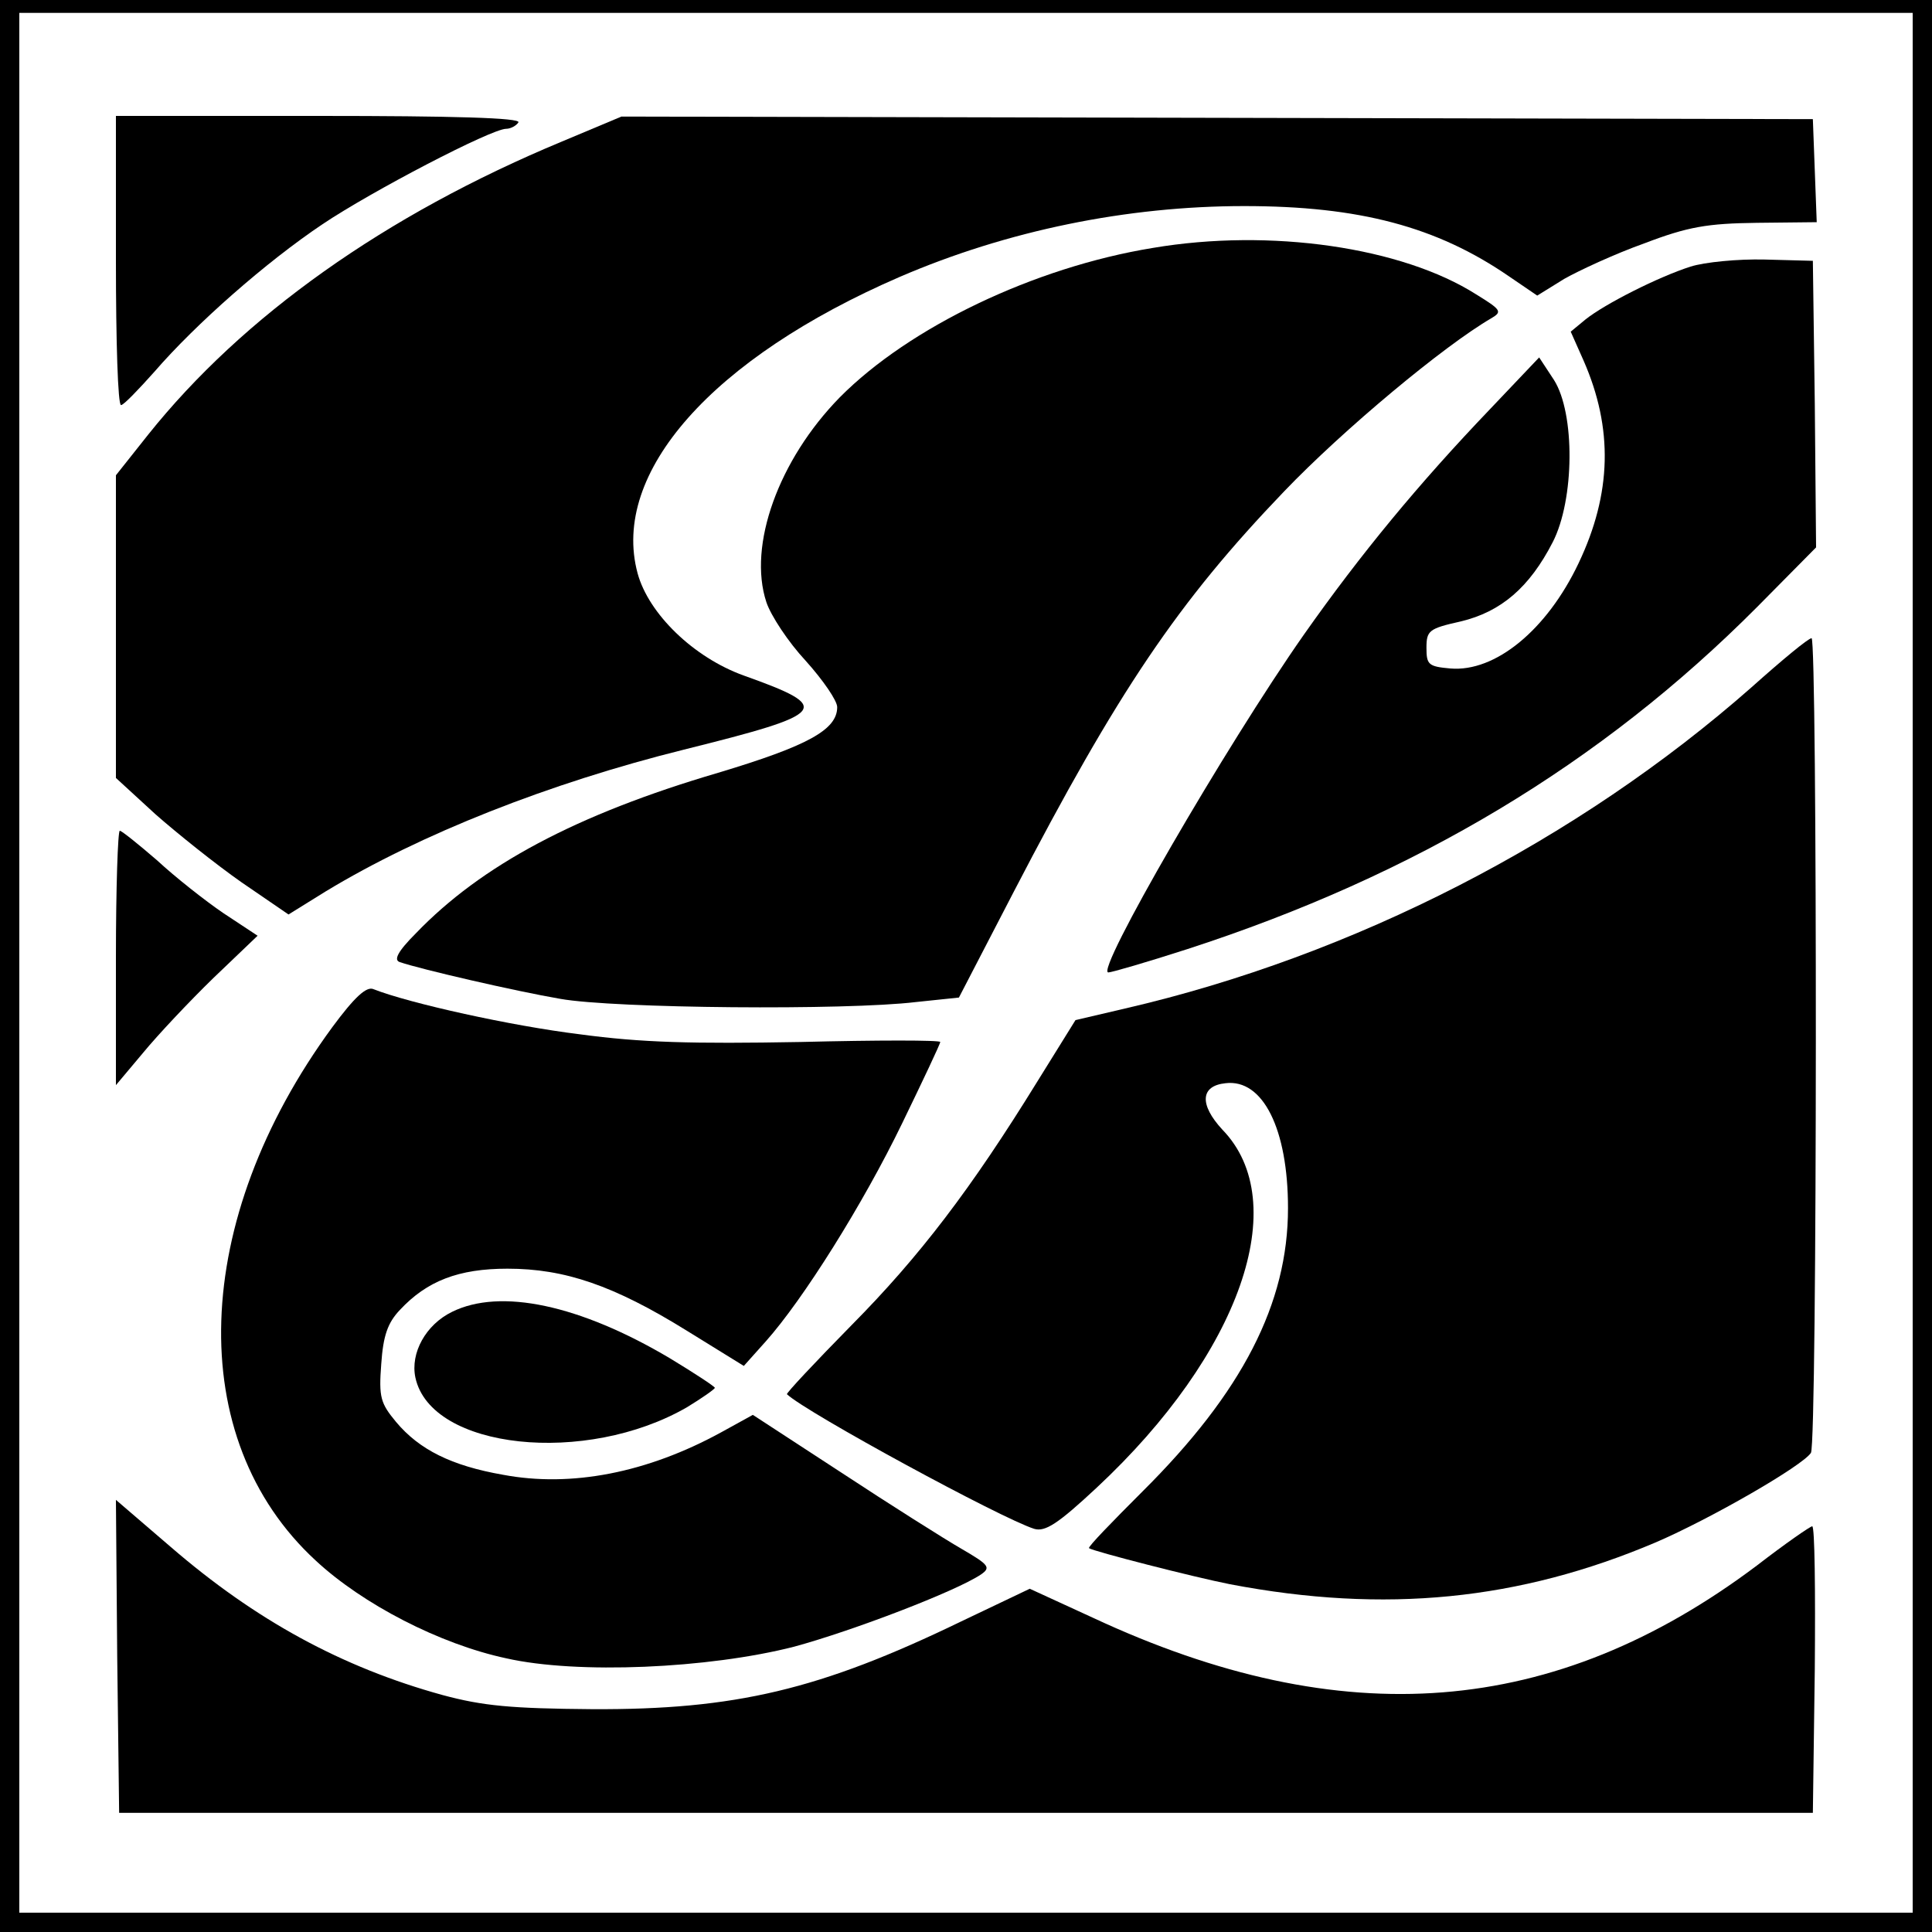
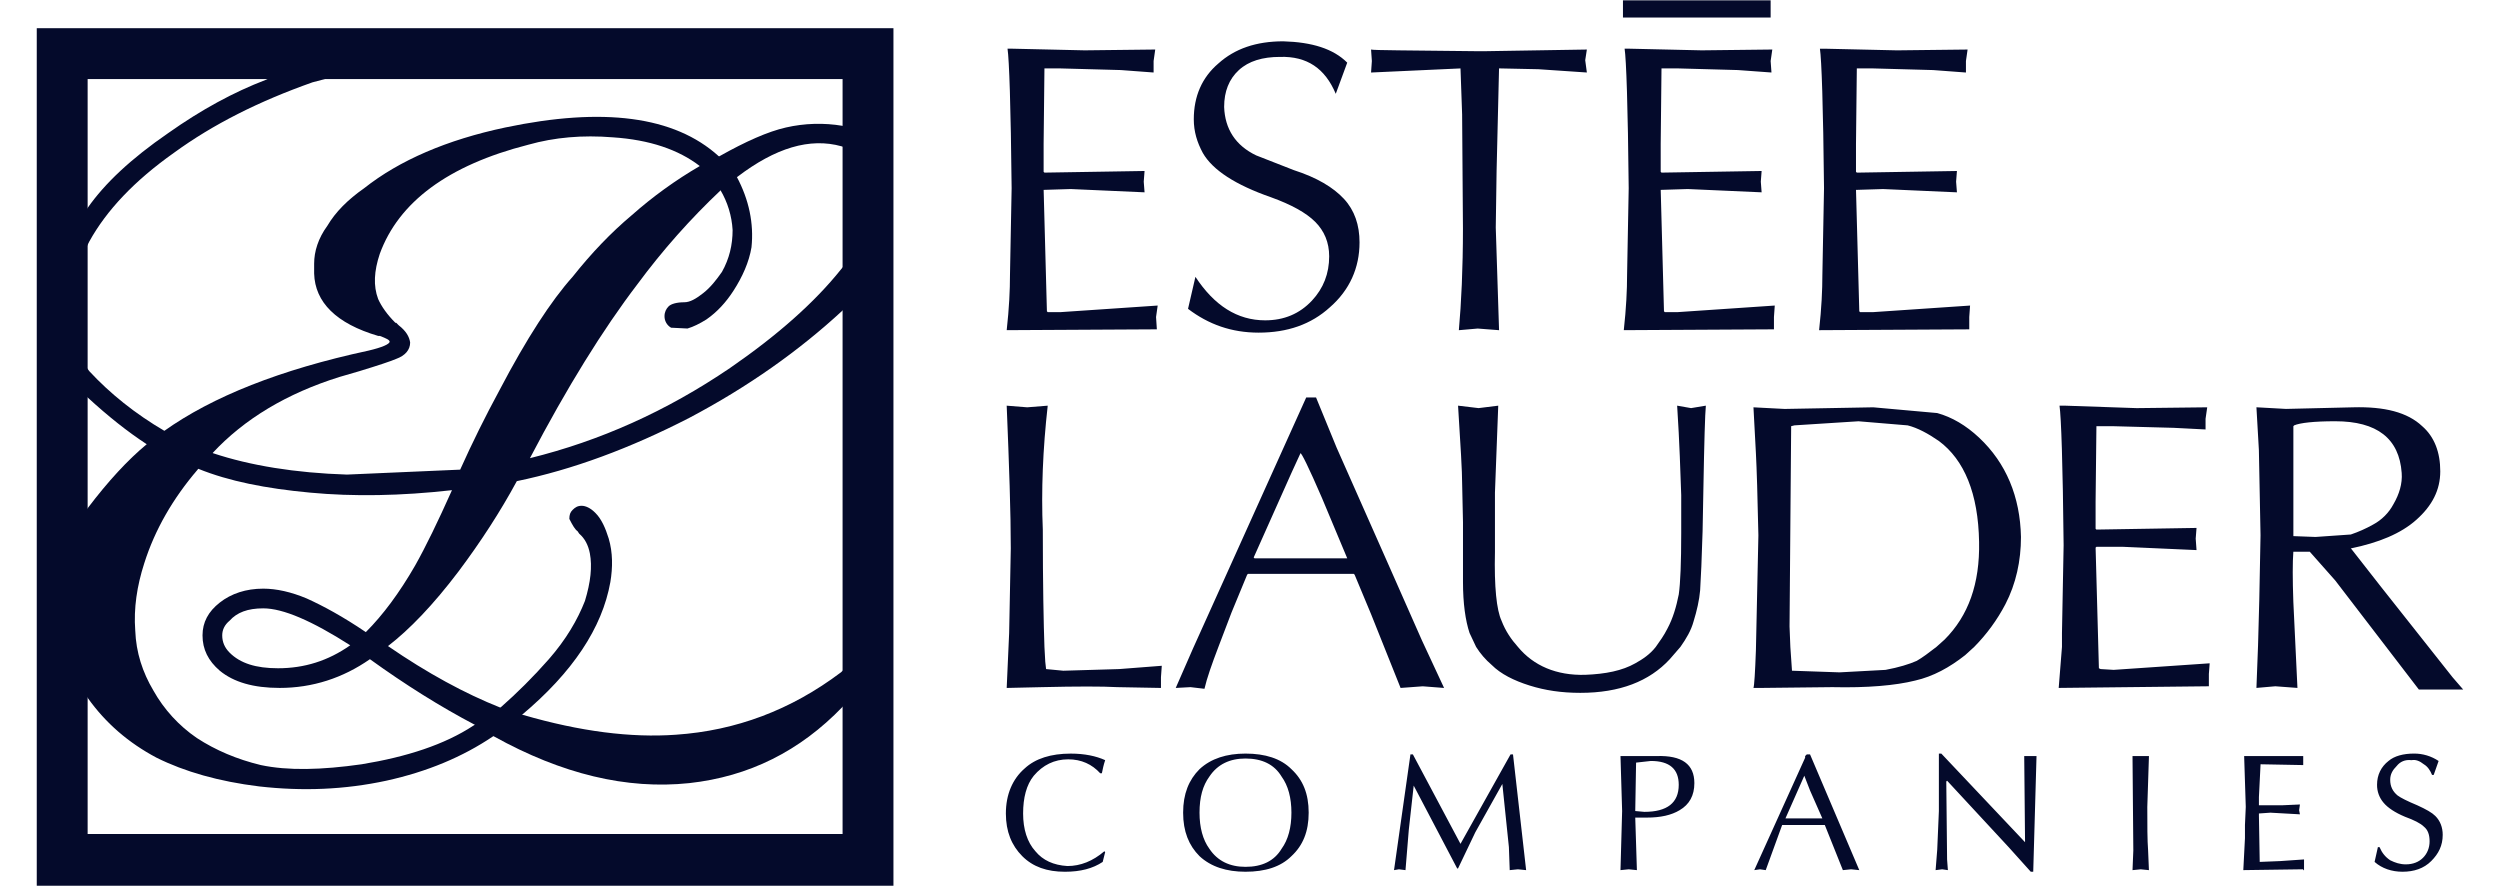
- <svg xmlns="http://www.w3.org/2000/svg" version="1.0" width="300pt" height="300pt" viewBox="0 0 300 300" preserveAspectRatio="xMidYMid meet">
-   <g transform="translate(0,300) scale(0.1,-0.1)" fill="#000000" stroke="none">
-     <path d="M0 1500 l0 -1500 1500 0 1500 0 0 1500 0 1500 -1500 0 -1500 0 0 -1500z m2970 5 l0 -1475 -1470 0 -1470 0 0 1475 0 1475 1470 0 1470 0 0 -1475z" />
-     <path d="M180 2595 c0 -124 3 -225 8 -224 4 0 27 24 52 52 64 74 173 170 261 229 76 51 262 148 285 148 7 0 16 5 19 10 4 7 -102 10 -309 10 l-316 0 0 -225z" />
-     <path d="M872 2780 c-274 -114 -495 -271 -642 -455 l-50 -63 0 -235 0 -235 61 -56 c34 -30 94 -78 134 -106 l73 -50 58 36 c147 89 347 168 556 220 225 56 233 65 93 115 -78 28 -148 96 -165 159 -42 156 116 334 407 460 167 72 353 110 535 110 179 0 299 -32 411 -109 l44 -30 42 26 c23 13 79 39 124 55 68 26 98 31 175 32 l93 1 -3 80 -3 80 -925 2 -925 2 -93 -39z" />
-     <path d="M1790 2615 c-184 -30 -378 -123 -486 -232 -95 -97 -143 -230 -114 -318 7 -21 34 -62 61 -91 27 -30 49 -62 49 -72 0 -35 -45 -60 -185 -102 -221 -65 -368 -144 -469 -249 -29 -29 -35 -42 -25 -45 32 -11 179 -45 249 -57 84 -15 444 -18 552 -5 l67 7 85 164 c162 312 255 450 420 622 92 96 248 226 322 269 17 10 15 13 -24 37 -115 73 -319 103 -502 72z" />
-     <path d="M2625 2586 c-50 -16 -133 -58 -163 -82 l-23 -19 20 -45 c46 -105 44 -206 -8 -315 -49 -103 -129 -169 -199 -163 -34 3 -37 6 -37 32 0 27 4 30 53 41 63 15 107 53 143 123 34 66 35 200 2 252 l-23 35 -76 -80 c-111 -116 -201 -225 -289 -350 -122 -174 -325 -525 -304 -525 5 0 60 16 122 36 355 115 643 288 885 531 l92 93 -2 223 -3 222 -75 2 c-41 1 -93 -4 -115 -11z" />
-     <path d="M2720 1933 c-270 -238 -618 -417 -973 -499 l-77 -18 -59 -95 c-103 -167 -183 -272 -289 -379 -57 -58 -102 -106 -100 -107 31 -29 333 -193 384 -209 17 -5 37 8 97 64 223 208 305 443 195 556 -36 39 -34 68 5 72 58 7 97 -71 97 -194 0 -148 -71 -286 -226 -440 -47 -47 -85 -86 -83 -88 7 -5 163 -45 219 -56 241 -46 449 -25 661 65 86 37 228 119 241 139 10 15 10 1266 1 1265 -5 0 -46 -34 -93 -76z" />
-     <path d="M180 1513 l0 -198 42 50 c23 28 72 80 109 116 l69 66 -53 35 c-28 19 -75 56 -103 82 -29 25 -55 46 -58 46 -3 0 -6 -89 -6 -197z" />
-     <path d="M516 1405 c-220 -300 -231 -639 -26 -828 73 -68 193 -130 296 -152 110 -25 314 -16 447 18 92 25 251 86 290 112 16 11 13 15 -30 40 -26 15 -110 68 -186 118 l-138 90 -49 -27 c-115 -63 -233 -86 -339 -66 -80 14 -130 39 -166 82 -24 29 -27 38 -23 90 3 44 10 64 29 84 42 45 91 64 167 64 89 0 165 -26 278 -96 l89 -55 34 38 c58 65 151 213 212 339 32 66 59 123 59 126 0 3 -98 3 -217 0 -168 -3 -247 -1 -343 12 -106 13 -264 48 -320 70 -11 5 -30 -13 -64 -59z" />
-     <path d="M702 963 c-41 -20 -65 -64 -57 -102 24 -112 265 -137 422 -46 23 14 43 28 43 30 0 2 -32 23 -70 46 -140 83 -263 109 -338 72z" />
-     <path d="M182 428 l3 -243 1315 0 1315 0 3 223 c1 122 0 222 -4 222 -3 0 -42 -27 -86 -61 -314 -236 -643 -262 -1031 -81 l-98 45 -107 -51 c-219 -106 -351 -137 -572 -136 -126 1 -170 5 -233 22 -156 43 -290 116 -422 230 l-85 73 2 -243z" />
-   </g>
+ <svg xmlns="http://www.w3.org/2000/svg" width="2500" height="886" viewBox="0 0 2500 886" fill="none">
+   <path fill-rule="evenodd" clip-rule="evenodd" d="M726.878 164.409L736.722 176.718C749.03 199.687 753.959 223.487 751.494 247.286C749.043 262.059 742.467 276.818 733.44 290.774C726.061 302.265 717.021 312.109 706.36 319.489C699.797 323.587 693.221 326.869 687.489 328.516L671.069 327.699C669.053 326.538 667.383 324.862 666.23 322.843C665.076 320.823 664.481 318.533 664.506 316.207C664.506 312.109 666.153 308.828 668.605 306.363C671.069 303.899 676.814 302.265 684.194 302.265C689.94 302.265 695.685 298.984 703.065 293.238C710.445 287.492 716.191 280.113 721.949 271.903C729.329 258.777 732.61 244.822 732.61 230.049C731.798 215.853 727.576 202.061 720.302 189.843L709.641 175.888L699.797 166.044C678.462 149.637 649.747 139.793 612.822 137.328C582.459 134.877 554.561 137.328 528.298 144.721C447.885 165.239 398.639 202.164 379.768 253.862C374.022 271.099 373.205 285.871 378.134 298.984C381.415 306.376 387.161 314.573 395.371 322.783H396.188L398.652 325.247C406.045 330.98 409.313 336.726 410.143 342.471C410.143 349.851 405.228 355.61 396.188 358.891C390.455 361.342 378.134 365.454 359.263 371.199L339.575 376.932C287.047 393.352 244.39 418.785 212.38 453.259L205 459.822L197.608 469.653C172.991 498.381 154.937 529.56 144.276 563.204C136.883 586.173 133.602 608.338 135.249 630.504C136.066 652.643 142.629 672.357 153.303 690.385C163.941 709.392 178.829 725.682 196.803 737.984C215.674 750.293 237.01 759.319 260.809 765.065C287.89 770.811 321.534 770.007 361.74 764.261C406.875 756.868 444.617 744.547 473.332 725.676L486.47 717.466L500.413 707.635C517.569 692.543 533.741 676.367 548.829 659.206C566.066 639.518 577.544 619.817 584.937 600.946C590.682 582.075 592.329 566.498 589.865 553.373C588.231 545.163 584.937 538.574 579.204 533.659L577.557 531.207C575.093 529.56 572.641 525.462 569.347 518.899C569.347 514.801 570.164 512.336 572.628 509.885C575.08 507.434 577.544 505.787 581.655 505.787C585.767 505.787 590.682 508.238 594.781 512.349L595.598 513.153C601.343 518.899 605.442 527.926 608.723 538.587C612.822 552.543 612.822 567.315 610.357 582.088C602.16 628.04 572.615 672.37 521.735 715.028L515.172 719.943L508.61 726.532L493.02 736.363C462.658 756.881 427.367 771.654 386.344 780.694C344.49 789.708 302.637 791.355 259.149 786.413C218.943 781.498 184.482 771.641 156.571 757.711C128.673 742.913 105.704 723.238 87.65 697.804L72.06 674.017C66.315 664.977 62.216 652.669 58.105 638.727C50.725 609.999 52.359 580.441 63.033 551.738C67.132 541.077 75.342 526.279 87.65 508.238C108.168 481.157 127.856 459.835 146.727 444.219L154.937 437.656L163.964 431.094C212.367 396.62 280.484 369.539 368.277 350.668C382.232 347.387 389.625 344.106 389.625 341.641C389.625 340.007 386.344 338.36 379.781 335.909H378.147C336.293 323.6 314.958 302.265 314.141 273.537V263.693C314.141 251.385 318.239 238.259 327.266 225.938C335.476 211.995 347.785 199.687 364.191 188.196C399.469 160.298 447.068 139.78 505.328 127.472C602.978 106.953 674.363 115.98 718.681 156.187L726.878 164.409V164.409Z" fill="#040A2B" />
+   <path fill-rule="evenodd" clip-rule="evenodd" d="M872.943 136.511C863.916 131.596 854.072 128.302 842.581 125.837C823.78 122.669 804.54 123.229 785.955 127.484C767.901 131.583 745.748 141.427 719.485 156.199L699.784 166.044C675.515 180.169 652.702 196.661 631.679 215.277C611.161 232.514 591.473 253.019 572.602 276.818C551.267 300.618 526.65 338.36 499.569 390.057C485.453 416.085 472.314 442.631 460.18 469.64L346.941 474.581C295.244 472.934 250.109 465.541 213.184 453.246L187.75 442.559L164.781 431.081C135.249 413.844 109.802 393.326 89.297 371.173L81.904 361.316C70.413 342.445 65.497 322.744 67.132 303.056C67.949 294.029 70.413 282.538 76.158 269.413L87.65 244.796L89.297 241.515C106.521 210.335 134.419 180.79 173.821 152.892C213.21 124.177 259.162 101.195 312.493 82.324L328.083 78.225L351.053 74.944L387.16 75.761C391.259 74.944 394.54 74.127 397.004 72.48C399.456 70.028 400.286 68.381 400.286 65.917C399.469 53.609 392.076 47.033 376.499 47.033C360.897 46.216 342.026 50.314 320.703 57.707C306.748 61.806 287.877 69.198 265.725 79.859C233.715 92.168 201.719 109.405 168.075 133.191C131.15 158.625 104.886 183.241 87.663 207.871C77.001 223.461 68.792 237.403 64.693 248.077L53.176 280.113L48.248 305.546C42.502 340.824 55.627 372.016 87.637 397.45C108.155 416.321 127.843 431.911 146.714 444.219L163.951 454.88L198.411 468.836C228.774 481.144 265.699 488.524 310.016 492.622C353.504 496.721 401.103 495.917 451.983 490.171C438.028 521.35 425.72 546.784 415.058 565.655C399.456 592.736 383.049 614.901 365.825 632.125C342.856 616.548 323.155 605.887 306.735 598.481C291.145 591.919 276.373 588.65 263.247 588.65C246.01 588.65 231.251 593.566 219.76 602.58C208.268 611.594 202.523 622.294 202.523 635.406C202.523 649.362 208.268 660.84 219.76 670.697C233.702 682.175 253.403 687.921 279.667 687.921C312.493 687.921 342.856 678.064 369.924 659.193C405.214 684.652 440.492 706.792 474.966 724.846L479.881 728.983L493.837 736.35C561.941 774.118 626.777 789.695 689.135 783.132C749.043 776.569 799.923 751.11 842.594 706.805L872.956 676.456V642.812L840.947 672.344C790.896 710.086 735.904 730.604 676.01 734.716C630.888 737.984 580.008 731.421 523.382 715.002L500.412 707.635C465.135 693.679 427.38 673.161 387.991 646.08C409.326 629.661 433.125 605.044 458.559 571.401C480.711 541.868 500.412 511.493 516.819 481.144C572.615 469.64 630.058 448.317 689.135 417.955C748.226 386.776 799.106 350.668 842.594 310.462L857.366 297.337L872.956 281.747V222.67C866.393 236.625 855.719 252.215 840.947 269.439C814.696 302.265 777.758 335.091 730.159 367.905C666.153 411.406 599.683 440.951 529.932 458.174C566.857 387.606 602.964 329.333 637.438 284.198C662.472 250.318 690.481 218.741 721.132 189.843L725.23 185.745L737.539 176.718C775.281 148.003 809.741 137.328 841.751 146.355C855.693 150.454 866.367 157.017 872.93 166.057V136.511H872.943V136.511ZM263.247 608.351C282.948 608.351 311.663 620.66 350.236 645.289C328.083 660.866 304.284 668.259 278.033 668.259C255.88 668.259 240.278 663.317 229.617 652.656C224.688 647.741 222.224 641.995 222.224 635.432C222.224 629.687 224.688 624.771 229.617 620.66C236.984 612.45 247.658 608.351 263.247 608.351Z" fill="#040A2B" />
+   <path fill-rule="evenodd" clip-rule="evenodd" d="M893.461 885.71H36.756V28.201H893.448V885.71H893.461ZM842.58 833.999H87.636V79.068H842.58V833.999ZM1824.81 48.706L1897.02 50.353L1967.59 49.536L1965.94 61.027V72.518L1933.12 70.067L1873.24 68.42H1856.82L1855.99 143.917V171.815L1856.82 172.632L1956.93 170.998L1956.1 181.672L1956.93 192.333L1883.07 189.052L1856.83 189.869H1856L1859.29 311.305L1860.1 312.122H1873.25L1970.07 305.559L1969.26 317.037V329.346L1819.1 330.176C1821.55 308.023 1822.37 289.97 1822.37 275.197L1824.02 188.209C1823.21 106.149 1821.56 59.38 1819.92 48.706H1824.81V48.706ZM1770.64 61.014L1771.47 72.505L1737.83 70.054L1677.92 68.407H1661.5L1660.7 143.904V171.802L1661.5 172.619L1761.62 170.985L1760.81 181.659L1761.62 192.32L1687.78 189.039L1661.52 189.856H1660.71L1663.98 311.292L1664.81 312.109H1677.94L1774.76 305.546L1773.95 317.024V329.333L1623.79 330.163C1626.24 308.01 1627.08 289.957 1627.08 275.184L1628.7 188.196C1627.9 106.136 1626.25 59.367 1624.61 48.693H1629.55L1701.74 50.34L1772.3 49.523L1770.64 61.014V61.014ZM1770.64 0.303H1622.96V17.527H1770.64V0.303ZM1794.46 425.361L1791.16 426.178L1789.54 626.405L1790.35 646.897L1791.99 670.71L1839.59 672.357L1885.54 669.88C1898.67 667.429 1909.33 664.16 1916.7 660.866C1922.44 657.597 1929.01 652.656 1936.41 646.91L1944.62 639.544C1968.41 615.731 1979.91 583.735 1979.09 541.894C1978.26 493.491 1964.3 459.847 1938.86 440.976C1928.2 433.584 1917.53 427.838 1907.68 425.374L1858.46 421.275L1794.46 425.361V425.361ZM1784.61 408.941L1873.25 407.307L1937.24 413.053C1952.01 417.151 1965.97 425.361 1979.12 437.669C2006.18 463.103 2020.13 496.746 2020.97 536.966C2020.97 560.752 2016.03 583.722 2005.37 604.253C1997.16 619.943 1986.65 634.32 1974.19 646.91L1965.18 655.12C1949.58 667.429 1933.16 676.468 1915.13 680.58C1895.41 685.495 1867.53 687.947 1832.24 687.143L1760.02 687.947H1753.46C1754.29 685.495 1755.11 672.37 1755.91 650.205L1758.39 535.332C1757.56 495.942 1756.74 468.861 1755.91 453.285L1753.46 407.32L1784.61 408.941ZM2065.25 405.673L2136.64 408.124L2207.21 407.307L2205.56 418.798V429.459L2173.56 427.825L2112.84 426.191H2096.42L2095.59 501.688V528.769L2096.42 529.573L2196.53 527.926L2195.7 538.587L2196.53 550.091L2122.67 546.797H2096.43L2095.6 547.627L2098.9 668.259L2100.54 669.063L2113.67 669.867L2209.67 663.304L2208.87 673.991V686.274L2058.7 687.921L2061.97 646.884V632.955L2063.62 545.15C2062.81 463.907 2061.17 417.125 2059.52 405.647H2065.25V405.673V405.673ZM2353.27 407.307C2384.45 406.49 2407.43 412.222 2422.19 426.178C2434.5 436.852 2440.26 452.429 2440.26 471.3C2440.26 490.171 2432.05 505.773 2416.45 519.703C2400.87 533.658 2378.71 542.672 2350.81 548.431L2351.61 549.261L2381.14 587.003L2452.56 677.26L2463.22 689.568H2418.89L2335.19 580.414L2309.76 551.712H2293.34C2292.54 562.373 2292.54 578.793 2293.34 601.763L2297.44 687.921L2275.3 686.274L2256.43 687.921L2258.05 645.263C2258.88 621.451 2259.7 584.539 2260.53 535.293L2258.88 449.952L2256.43 407.281L2285.96 408.915L2353.27 407.307V407.307ZM2293.37 426.178V536.123L2315.53 536.953L2350.82 534.501C2358.49 531.905 2365.9 528.605 2372.96 524.644C2381.7 520.008 2388.84 512.862 2393.48 504.126C2399.22 494.269 2402.52 483.608 2401.69 472.947C2399.24 438.473 2377.07 421.249 2335.22 421.249C2313.88 421.249 2299.93 422.884 2294.21 425.348L2293.37 426.178ZM1060.03 68.407H1044.44L1043.62 143.904V171.802L1044.44 172.619L1144.56 170.985L1143.74 181.659L1144.56 192.32L1070.71 189.039L1044.45 189.856H1043.64L1046.91 311.292L1047.72 312.109H1060.85L1157.68 305.546L1156.05 317.024L1156.86 329.333L1006.7 330.163C1009.16 308.01 1009.98 289.957 1009.98 275.184L1011.63 188.196C1010.81 106.136 1009.16 59.367 1007.53 48.693H1012.45L1084.66 50.34L1155.23 49.523L1153.6 61.014V72.505L1120.77 70.054L1060.03 68.407V68.407ZM1027.2 407.307L1047.72 405.673C1042.81 449.173 1041.16 491.027 1042.81 529.573C1042.81 584.565 1043.62 623.928 1044.44 646.91L1045.26 661.709L1046.08 669.076L1063.31 670.723L1119.11 669.076L1161.78 665.781L1160.96 677.286V687.947L1117.47 687.143C1101.87 686.313 1077.26 686.313 1041.98 687.143L1006.69 687.947L1009.15 632.981L1010.79 548.444C1010.79 513.153 1009.15 465.554 1006.69 405.673L1027.2 407.307ZM1195.42 276.831C1214.31 305.559 1237.28 320.332 1265.17 320.332C1284.05 320.332 1299.62 313.769 1311.93 300.631C1323.43 288.322 1329.18 273.55 1329.18 256.313C1329.18 242.357 1324.24 230.879 1315.22 221.852C1306.21 212.825 1291.41 204.615 1270.92 197.236C1235.63 184.927 1212.65 170.155 1202.8 152.918C1197.07 142.257 1193.79 131.583 1193.79 119.274C1193.79 96.305 1201.99 77.421 1218.39 63.465C1234.81 48.693 1256.15 41.313 1283.24 41.313C1311.94 42.13 1333.29 48.693 1347.23 62.648L1335.76 93.828C1325.09 68.394 1307.03 56.073 1279.95 56.903C1262.72 56.903 1248.77 61.001 1238.91 70.041C1229.07 79.068 1224.14 91.376 1224.14 106.966C1224.95 129.118 1235.63 145.538 1256.15 155.382L1293.9 170.155C1316.87 177.535 1333.29 187.379 1343.95 198.87C1354.61 210.361 1359.53 225.134 1359.53 242.37C1359.53 267.804 1349.67 289.969 1330 307.193C1311.13 324.43 1287.34 332.64 1258.61 332.64C1231.53 332.64 1208.55 324.43 1188.03 308.84L1195.42 276.831V276.831ZM1538.43 69.224L1499.85 68.407H1499.04L1496.59 170.985L1495.76 227.611L1499.06 330.189L1477.72 328.542L1458.85 330.189C1461.3 303.108 1462.95 268.634 1462.95 228.428L1462.12 114.372L1460.5 68.42L1371.06 72.518L1371.86 61.027L1371.06 49.536C1373.51 50.353 1407.97 50.353 1474.44 51.17H1486.75L1586.86 49.536L1585.22 60.197L1586.86 72.505L1538.43 69.224V69.224ZM1316.05 397.463L1336.57 447.526L1387.47 562.399L1421.91 640.348L1444.08 687.947L1422.74 686.3L1400.58 687.947L1371.05 614.11L1354.63 574.721L1353.8 573.891H1247.95L1247.13 574.721L1231.54 612.463L1218.41 646.91C1211.84 664.16 1206.91 678.09 1204.46 688.79L1190.51 687.143L1175.73 687.947L1192.97 648.557L1306.22 397.463H1316.05V397.463ZM1498.24 405.673L1494.95 492.648V551.751C1494.14 587.042 1496.59 610.011 1501.51 620.673C1505.61 631.334 1511.37 639.544 1517.93 646.91C1533.53 665.781 1556.51 675.638 1585.22 674.821C1605.73 674.017 1622.15 670.723 1635.27 663.317C1642.66 659.219 1650.06 654.303 1655.78 646.897C1659.88 641.178 1663.99 635.419 1667.29 628.856C1673.03 618.195 1676.3 606.691 1678.77 594.383C1680.41 582.905 1681.22 562.386 1681.22 532.854V495.112C1680.41 472.947 1679.6 443.415 1677.15 405.66L1691.08 408.111L1705.85 405.66C1705.04 413.857 1704.23 441.768 1703.4 488.524L1702.59 531.207C1701.76 558.288 1700.95 577.963 1700.14 590.284C1699.31 600.141 1696.85 610.803 1693.55 621.464C1691.1 630.504 1686.19 638.713 1680.43 646.897L1669.77 659.206C1649.25 681.371 1619.72 692.849 1580.33 692.849C1561.46 692.849 1545.04 690.398 1529.46 685.482C1513.86 680.567 1500.73 674.004 1491.72 664.964C1485.62 659.774 1480.36 653.681 1476.11 646.897L1469.55 632.968C1465.45 620.66 1462.99 603.436 1462.99 582.074V522.193L1462.16 484.425C1462.16 471.3 1460.54 445.049 1458.06 405.66L1478.58 408.111L1498.24 405.673V405.673ZM1513 754.417L1526.13 870.133L1517.92 869.303L1509.71 870.133L1508.9 847.138L1502.34 783.962L1475.26 832.365L1458.01 868.486H1457.2L1413.7 785.596L1408.79 829.901L1405.49 870.133L1398.93 869.303L1394.02 870.133L1410.44 754.417H1412.89L1460.49 843.856L1510.54 754.417H1513V754.417ZM1656.61 756.064C1682.05 755.234 1694.36 764.274 1694.36 783.145C1694.36 795.453 1689.42 804.48 1679.58 810.226C1671.37 815.141 1660.71 817.592 1646.76 817.592H1635.25L1636.9 870.133L1628.69 869.303L1620.48 870.133L1622.13 811.03L1620.48 756.064H1656.61V756.064ZM1347.23 558.301L1321.8 497.576C1308.67 467.201 1301.28 452.442 1300.46 453.272L1291.42 472.96L1253.68 557.497L1254.5 558.301H1347.23V558.301ZM1281.59 776.582C1274.2 764.274 1261.88 758.515 1245.49 758.515C1229.88 758.515 1217.58 764.261 1209.38 776.582C1202.8 785.596 1199.52 797.074 1199.52 812.677C1199.52 827.449 1202.8 839.758 1209.38 848.772C1217.58 861.08 1229.88 866.839 1245.49 866.839C1261.89 866.839 1274.2 861.093 1281.59 848.772C1288.16 839.758 1291.42 827.436 1291.42 812.677C1291.42 797.917 1288.16 785.596 1281.59 776.582V776.582ZM1291.42 856.165C1280.76 866.826 1265.19 871.741 1245.49 871.741C1226.6 871.741 1211.01 866.826 1199.53 856.165C1188.87 845.503 1183.13 831.548 1183.13 812.664C1183.13 793.78 1188.87 779.837 1199.53 769.163C1211.03 758.502 1226.62 753.587 1245.49 753.587C1265.19 753.587 1280.76 758.502 1291.42 769.163C1302.93 779.825 1308.67 793.78 1308.67 812.664C1308.67 831.548 1302.93 845.503 1291.42 856.165ZM1635.25 811.03L1644.29 811.86C1667.26 811.86 1678.74 802.82 1678.74 784.779C1678.74 769.176 1669.73 760.966 1650.86 760.966L1636.08 762.614L1635.25 811.03V811.03ZM1105.17 760.162C1103.52 765.078 1102.7 769.176 1101.87 773.288H1100.24C1092.03 764.274 1081.37 759.332 1068.24 759.332C1054.29 759.332 1042.81 765.078 1033.77 775.752C1026.39 784.792 1023.11 797.917 1023.11 813.494C1023.11 829.097 1027.2 842.222 1035.41 851.262C1042.81 860.276 1053.47 865.191 1067.41 866.035C1080.55 866.035 1092.86 861.093 1104.35 851.262L1105.17 852.066L1102.7 861.923C1092.86 868.486 1080.55 871.754 1064.96 871.754C1046.91 871.754 1032.95 866.839 1022.29 856.178C1011.63 845.516 1005.87 831.561 1005.87 813.494C1005.87 794.623 1012.43 779.046 1024.75 768.372C1035.41 758.515 1051 753.6 1070.71 753.6C1084.65 753.6 1096.14 756.064 1105.17 760.162V760.162ZM2303.22 760.162V765.078L2260.56 764.274L2258.92 797.074V805.284H2281.89L2299.93 804.48L2299.12 810.226L2299.93 814.324L2270.4 812.677L2258.92 813.481V815.958L2259.72 861.91L2280.24 861.08L2304.03 859.433V870.12H2303.22V869.29L2243.31 870.12L2244.96 838.098V824.972L2245.77 806.905L2244.15 756.038H2303.22V760.162V760.162ZM2438.61 760.979L2433.7 774.935H2432.05C2430.4 770.836 2427.95 766.725 2423.84 764.274C2419.74 760.979 2415.63 759.332 2411.53 760.175C2404.97 759.345 2400.03 761.822 2396.76 765.921C2392.66 770.019 2390.2 774.131 2390.2 779.85C2390.2 786.413 2392.65 791.355 2397.56 795.453C2400.86 797.904 2407.42 801.173 2417.28 805.284C2426.29 809.383 2432.05 812.677 2435.32 815.971C2440.26 820.887 2442.71 827.449 2442.71 834.842C2442.71 845.503 2438.61 853.713 2431.21 861.08C2423.84 868.473 2413.98 871.741 2402.51 871.741C2391.84 871.741 2381.99 868.473 2374.59 861.91L2377.89 847.112H2379.54C2381.99 852.857 2385.26 856.969 2390.2 860.263C2395.11 862.714 2400.03 864.361 2405.77 864.361C2413.17 864.361 2418.9 861.91 2423 857.799C2427.12 853.7 2429.59 847.942 2429.59 841.379C2429.59 834.816 2427.94 829.875 2423.84 826.606C2420.55 823.312 2413.98 820.044 2404.97 816.749C2395.11 812.651 2387.75 807.735 2383.63 802.794C2379.3 797.789 2376.96 791.37 2377.05 784.753C2377.05 774.896 2381.14 766.686 2388.55 760.941C2394.3 756.025 2403.32 753.574 2413.98 753.574C2422.75 753.519 2431.33 756.099 2438.61 760.979V760.979ZM2036.52 756.064L2033.23 871.754H2030.78L2008.64 847.138L1947.09 780.694L1946.28 781.498L1947.09 859.446L1947.89 870.133L1942.17 869.303L1935.61 870.133L1937.23 849.615L1938.88 811.03V753.6H1941.33L2025.05 842.209L2024.22 756.051H2036.52V756.064V756.064ZM2148.95 756.064L2147.3 806.931C2147.3 825.802 2147.3 839.758 2148.1 850.432L2148.93 870.146L2140.72 869.316L2132.51 870.146L2133.32 850.432L2132.51 756.077H2148.95V756.064V756.064ZM1806.78 754.417H1810.05L1859.29 870.133L1851.08 869.303L1842.87 870.133L1824.81 824.998H1782.15L1765.73 870.133L1759.98 869.303L1754.26 870.133L1805.13 757.711V756.064L1806.78 754.417ZM1804.31 775.739L1785.44 818.423H1822.36L1810.05 790.512L1804.31 775.739V775.739Z" fill="#040A2B" />
</svg>
